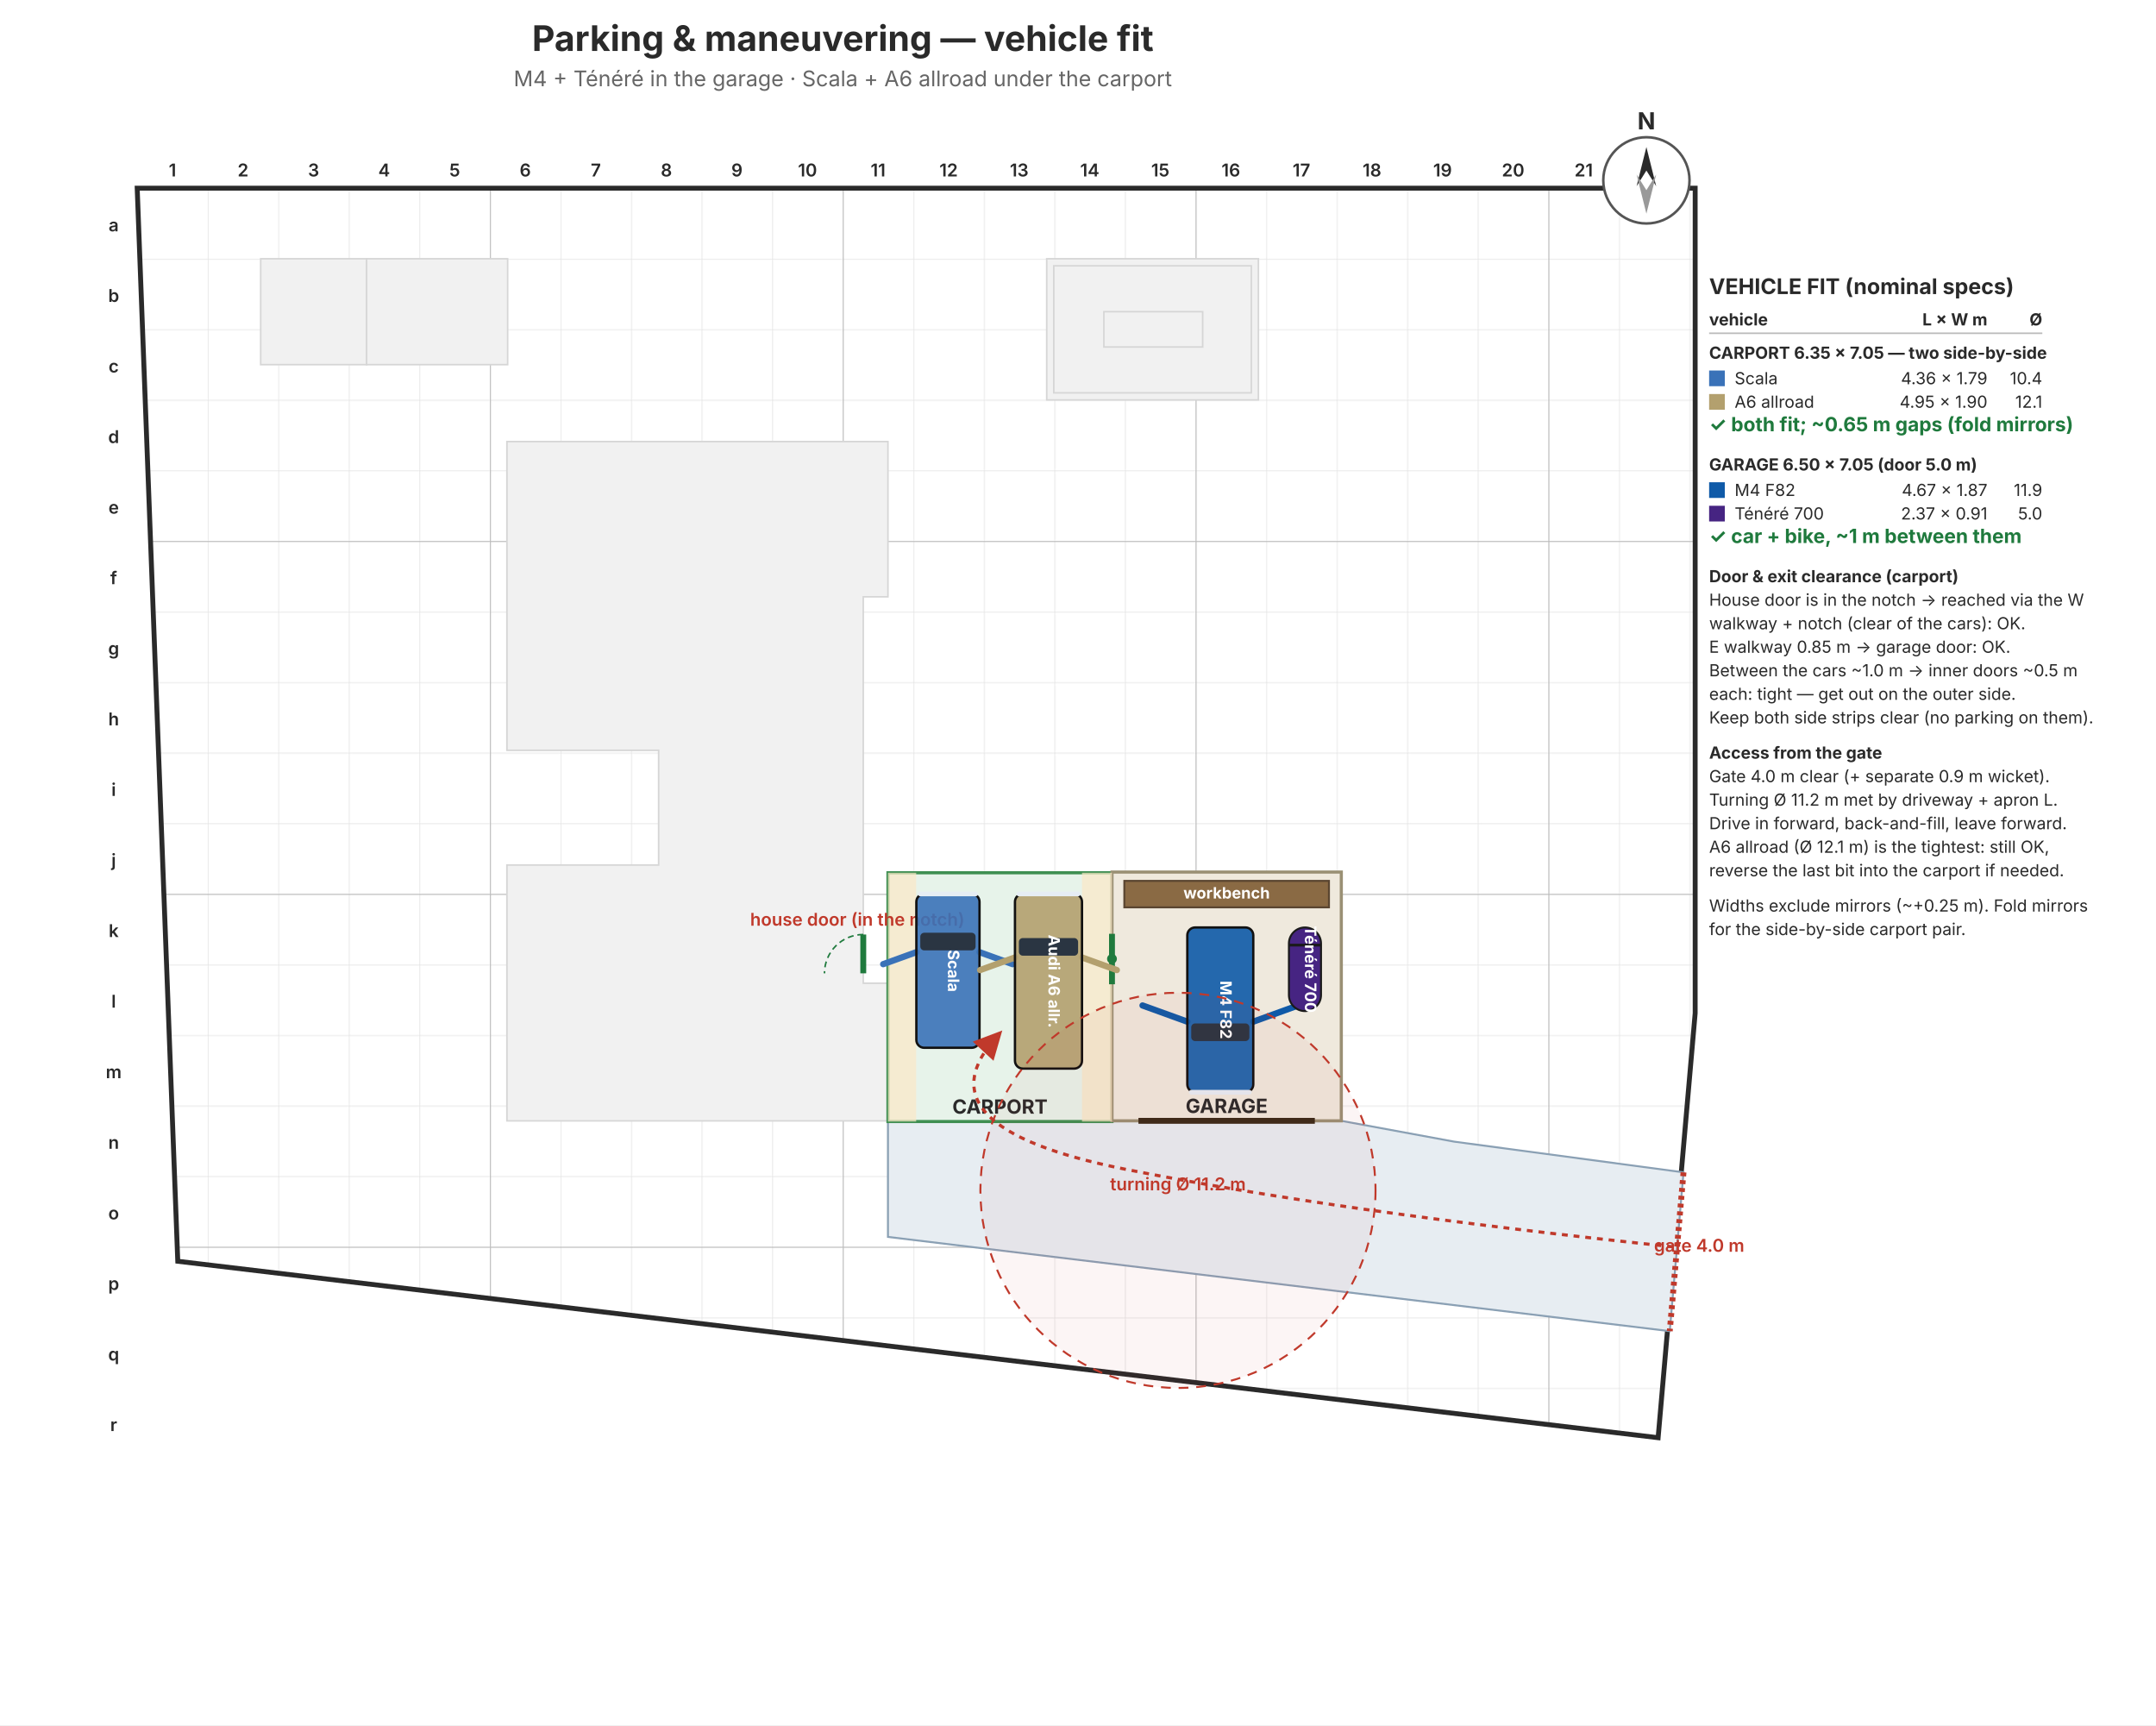
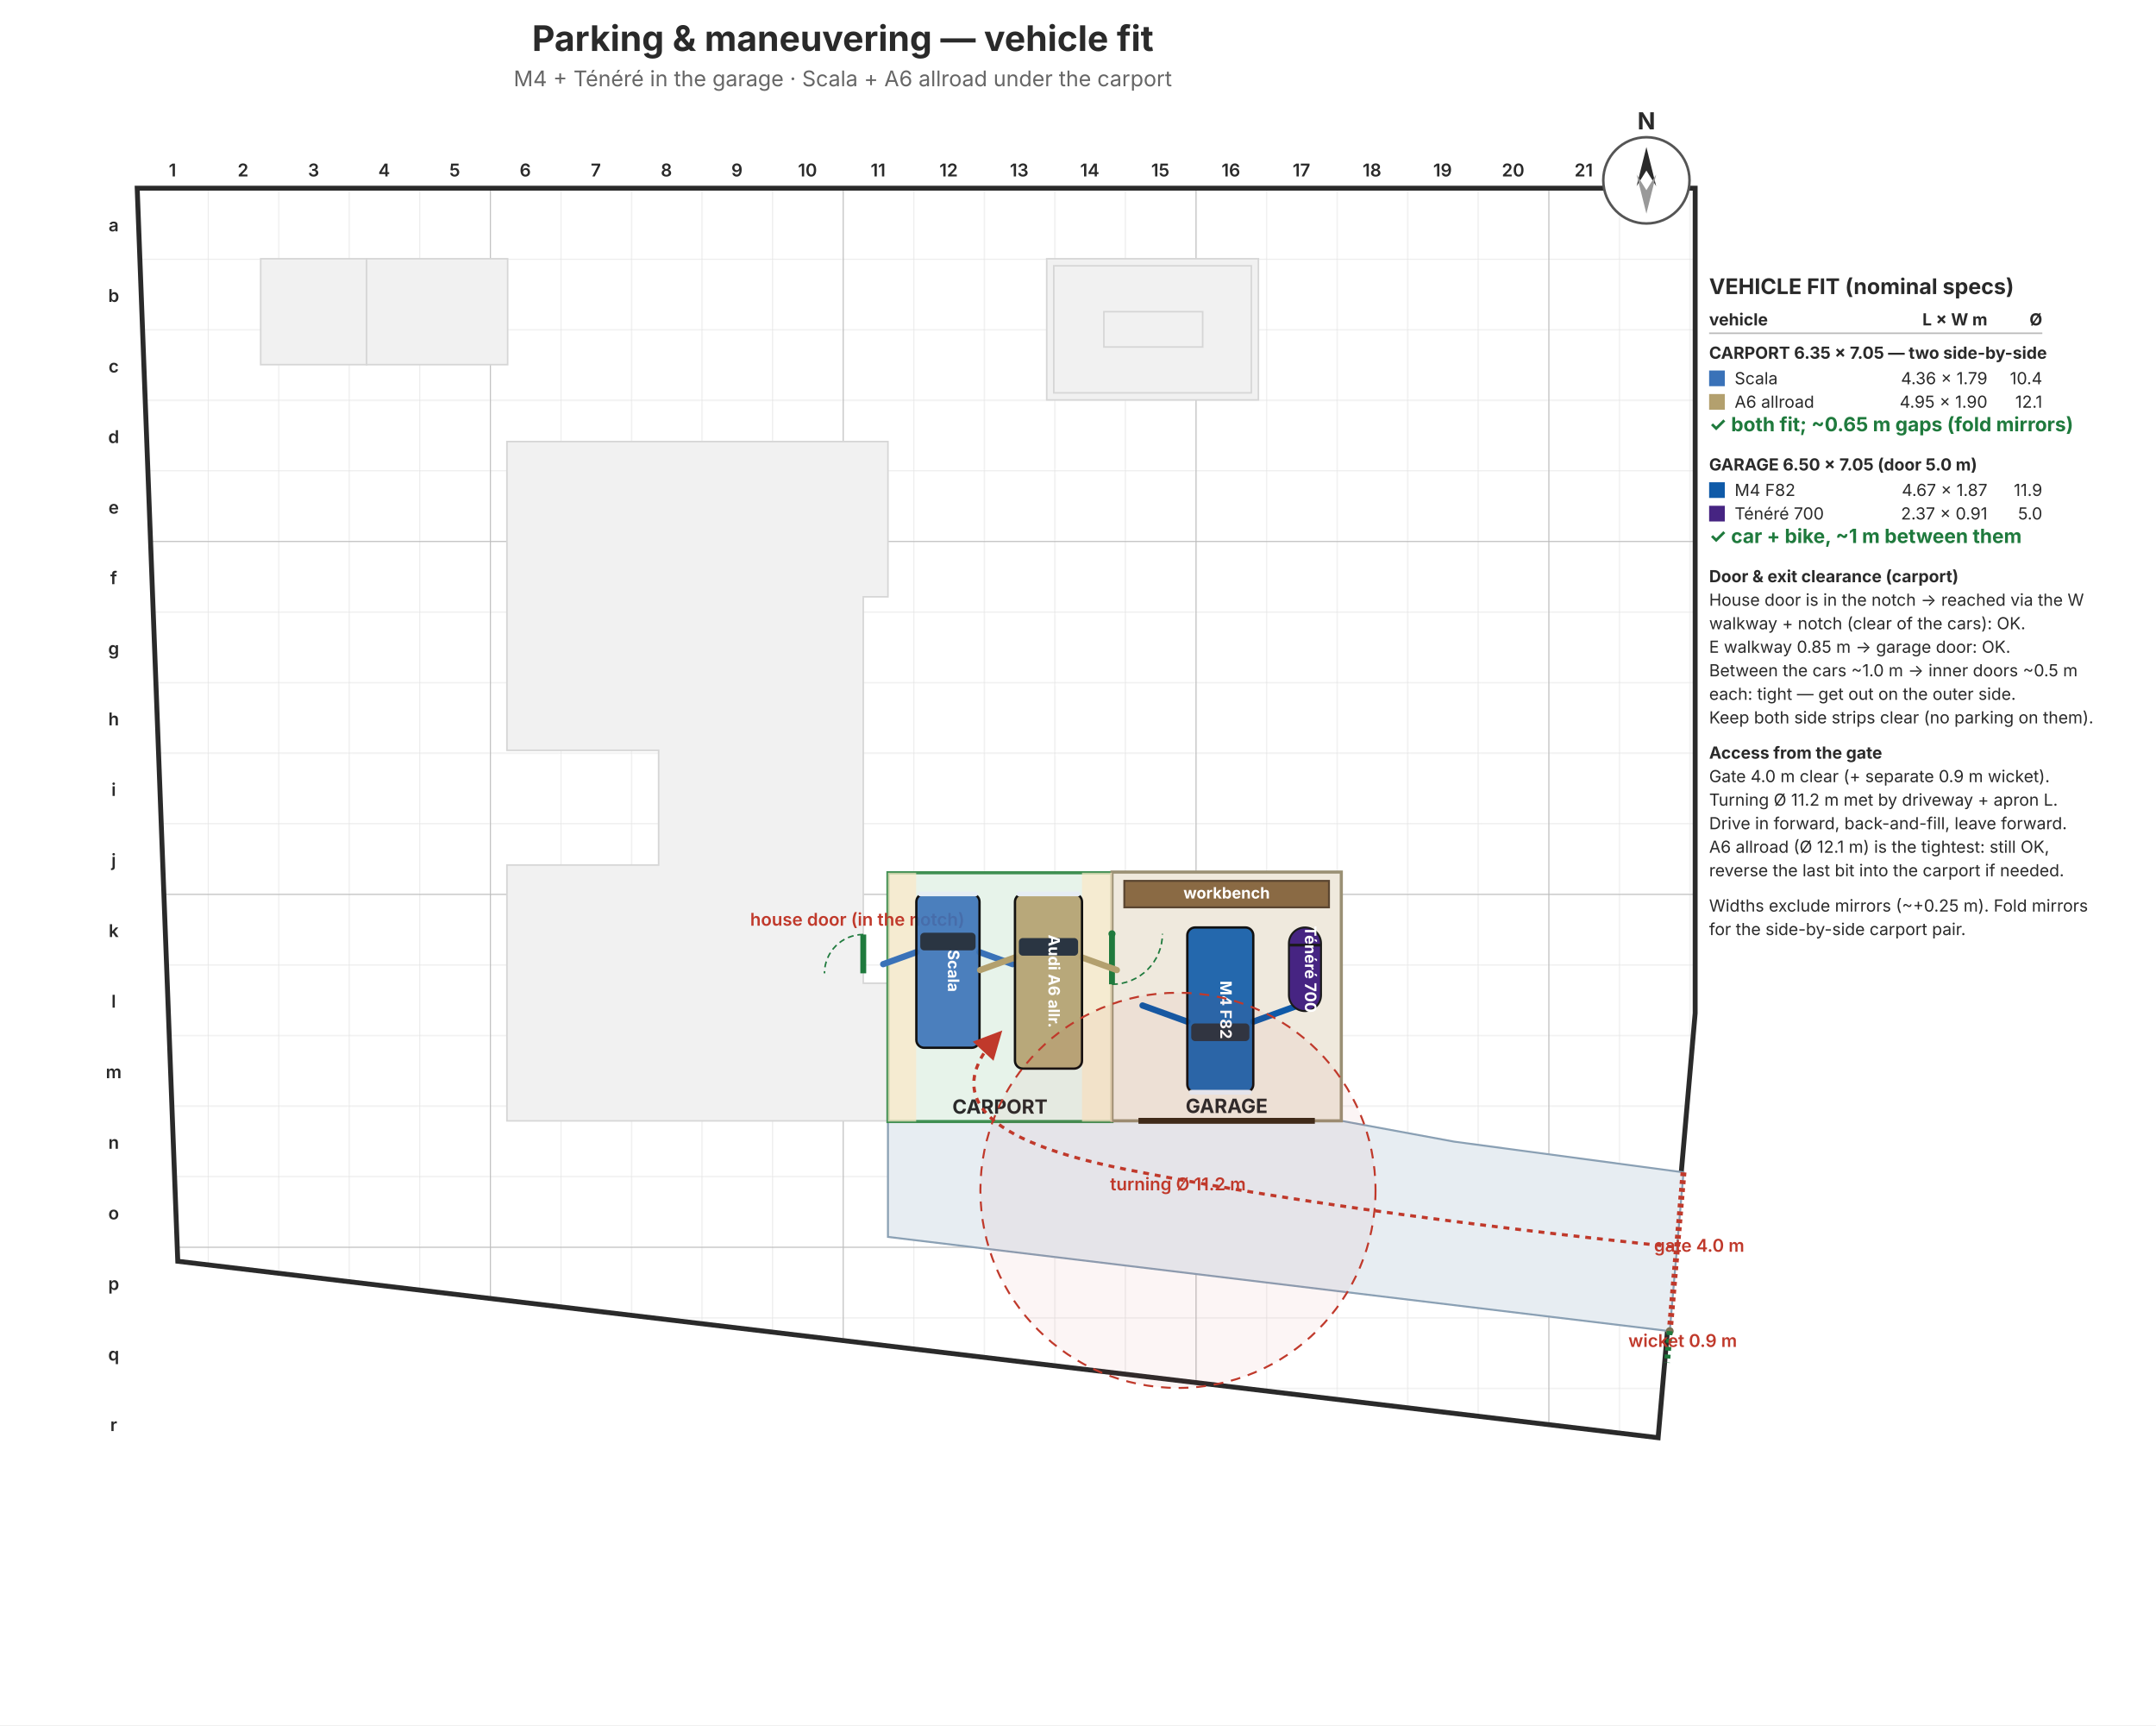
<svg xmlns="http://www.w3.org/2000/svg" viewBox="0 0 1100 880" font-family="-apple-system, BlinkMacSystemFont, sans-serif">
  <defs>
    <pattern id="cg" width="36" height="36" patternUnits="userSpaceOnUse">
      <path d="M 36 0 L 0 0 0 36" fill="none" stroke="#e2e2e2" stroke-width="0.6" />
    </pattern>
    <pattern id="mg" width="180" height="180" patternUnits="userSpaceOnUse">
      <rect width="180" height="180" fill="url(#cg)" />
      <path d="M 180 0 L 0 0 0 180" fill="none" stroke="#bcbcbc" stroke-width="1" />
    </pattern>
    <clipPath id="plot">
      <polygon points="0,0 794.88,0 794.88,420.84 775.98,637.38 20.7,547.38" />
    </clipPath>
    <marker id="arrow" markerWidth="9" markerHeight="9" refX="7" refY="4.5" orient="auto">
      <path d="M0,0 L9,4.5 L0,9 z" fill="#c0392b" />
    </marker>
  </defs>
  <style>
    text{font-family:-apple-system,sans-serif;fill:#2a2a2a}
    .title{font-size:18px;font-weight:700;text-anchor:middle}
    .sub{font-size:11px;fill:#666;text-anchor:middle}
    .axis{font-size:9px;fill:#777;text-anchor:middle;font-weight:600}
    .bay{font-size:10px;font-weight:700}
    .vlbl{font-size:8px;font-weight:700;fill:#fff}
    .dim{font-size:9px;fill:#c0392b;text-anchor:middle;font-weight:600}
    .ph{font-size:11px;font-weight:700}
    .pt{font-size:8.5px}
    .ok{font-size:10px;font-weight:700;fill:#1f7a3d}
  </style>
  <rect width="1100" height="880" fill="white" />
  <text x="430" y="26" class="title">Parking &amp; maneuvering — vehicle fit</text>
  <text x="430" y="44" class="sub">M4 + Ténéré in the garage · Scala + A6 allroad under the carport</text>
  <g transform="translate(70, 96)">
    <g clip-path="url(#plot)">
      <rect x="-50" y="-10" width="900" height="720" fill="url(#mg)" />
    </g>
    <polygon points="0,0 794.88,0 794.88,420.84 775.98,637.38 20.7,547.38" fill="none" stroke="#2a2a2a" stroke-width="2.5" />
    <g class="axis">
      <text x="18" y="-6">1</text>
      <text x="54" y="-6">2</text>
      <text x="90" y="-6">3</text>
      <text x="126" y="-6">4</text>
      <text x="162" y="-6">5</text>
      <text x="198" y="-6">6</text>
      <text x="234" y="-6">7</text>
      <text x="270" y="-6">8</text>
      <text x="306" y="-6">9</text>
      <text x="342" y="-6">10</text>
      <text x="378" y="-6">11</text>
      <text x="414" y="-6">12</text>
      <text x="450" y="-6">13</text>
      <text x="486" y="-6">14</text>
      <text x="522" y="-6">15</text>
      <text x="558" y="-6">16</text>
      <text x="594" y="-6">17</text>
      <text x="630" y="-6">18</text>
      <text x="666" y="-6">19</text>
      <text x="702" y="-6">20</text>
      <text x="738" y="-6">21</text>
      <text x="774" y="-6">22</text>
    </g>
    <g class="axis">
      <text x="-12" y="22">a</text>
      <text x="-12" y="58">b</text>
      <text x="-12" y="94">c</text>
      <text x="-12" y="130">d</text>
      <text x="-12" y="166">e</text>
      <text x="-12" y="202">f</text>
      <text x="-12" y="238">g</text>
      <text x="-12" y="274">h</text>
      <text x="-12" y="310">i</text>
      <text x="-12" y="346">j</text>
      <text x="-12" y="382">k</text>
      <text x="-12" y="418">l</text>
      <text x="-12" y="454">m</text>
      <text x="-12" y="490">n</text>
      <text x="-12" y="526">o</text>
      <text x="-12" y="562">p</text>
      <text x="-12" y="598">q</text>
      <text x="-12" y="634">r</text>
    </g>
    <g clip-path="url(#plot)" fill="#f1f1f1" stroke="#d6d6d6" stroke-width="0.8">
      <polygon points="188.64,129.24 383.04,129.24 383.04,208.44 370.44,208.44 370.44,405.54 383.04,405.54 383.04,475.74 188.64,475.74 188.64,345.24 266.04,345.24 266.04,286.74 188.64,286.74" />
      <rect x="117" y="36" width="72" height="54" />
      <rect x="63" y="36" width="54" height="54" />
      <rect x="464.04" y="36" width="108" height="72" />
      <rect x="467.64" y="39.6" width="100.8" height="64.8" />
      <rect x="493.2" y="63" width="50.4" height="18" />
    </g>
    <polygon points="383.04,349.2 497.34,349.2 497.34,475.74 614.34,475.74 671.94,486.36 788.94,502.02 781.92,583.02 383.04,534.96" fill="#e7edf2" stroke="#8aa0b4" stroke-width="1" />
    <rect x="383.04" y="349.2" width="114.3" height="126.9" fill="#e7f3ea" stroke="#3f8f52" stroke-width="1.6" />
    <rect x="497.34" y="348.84" width="117" height="126.9" fill="#efe9dd" stroke="#9a9074" stroke-width="1.6" />
    <line x1="510.84" y1="475.74" x2="600.84" y2="475.74" stroke="#3a2a18" stroke-width="3" />
    <text x="440.19" y="472.1" class="bay" fill="#2f6f43" text-anchor="middle">CARPORT</text>
    <text x="555.84" y="471.74" class="bay" fill="#7a6f52" text-anchor="middle">GARAGE</text>
    <rect x="503.64" y="353.34" width="104.4" height="13.5" fill="#8a6a44" stroke="#5a4530" stroke-width="1" />
    <text x="555.84" y="362.34" class="vlbl" text-anchor="middle" fill="#fff">workbench</text>
    <rect x="383.04" y="349.2" width="14.4" height="126.9" fill="#fbe9c7" fill-opacity="0.7" />
    <rect x="482.04" y="349.2" width="15.3" height="126.9" fill="#fbe9c7" fill-opacity="0.7" />
    <line x1="370.44" y1="380.7" x2="370.44" y2="400.5" stroke="#1f7a3d" stroke-width="3" />
    <path d="M 370.44,380.7 A 19.8 19.8 0 0 0 350.64,400.5" fill="none" stroke="#1f7a3d" stroke-width="0.8" stroke-dasharray="3,2" />
    <text x="367.44" y="376.2" class="dim" fill="#1f7a3d" text-anchor="end">house door (in the notch)</text>
    <line x1="497.34" y1="380.34" x2="497.34" y2="406.08" stroke="#1f7a3d" stroke-width="3" />
-     <circle cx="497.34" cy="393.12" r="2.5" fill="#1f7a3d" />
+     <path d="M 497.34,406.08 A 25.74 25.74 0 0 0 523.08,380.34" fill="none" stroke="#1f7a3d" stroke-width="0.8" stroke-dasharray="3,2" />
+     <circle cx="497.34" cy="380.34" r="1.8" fill="#1f7a3d" />
    <g transform="translate(413.64,399.24)">
      <line x1="-16.11" y1="-9.54" x2="-33.03" y2="-3.42" stroke="#3a72b8" stroke-width="3.2" stroke-linecap="round" />
      <line x1="16.11" y1="-9.54" x2="33.03" y2="-3.42" stroke="#3a72b8" stroke-width="3.2" stroke-linecap="round" />
      <rect x="-16.11" y="-39.24" width="32.22" height="78.48" rx="4" fill="#3a72b8" fill-opacity="0.9" stroke="#111" stroke-width="1.2" />
      <rect x="-14.11" y="-19.44" width="28.22" height="9" rx="2" fill="#2a3542" />
      <line x1="-14.11" y1="-39.24" x2="14.11" y2="-39.24" stroke="#e6edf4" stroke-width="2.4" stroke-linecap="round" />
    </g>
    <text x="413.64" y="399.24" class="vlbl" text-anchor="middle" transform="rotate(90 413.64 399.24)">Scala</text>
    <g transform="translate(464.94,404.55)">
      <line x1="-17.1" y1="-12.15" x2="-34.866" y2="-5.724" stroke="#b3a06e" stroke-width="3.2" stroke-linecap="round" />
      <line x1="17.1" y1="-12.15" x2="34.866" y2="-5.724" stroke="#b3a06e" stroke-width="3.2" stroke-linecap="round" />
      <rect x="-17.1" y="-44.55" width="34.2" height="89.1" rx="4" fill="#b3a06e" fill-opacity="0.9" stroke="#111" stroke-width="1.2" />
      <rect x="-15.1" y="-22.05" width="30.2" height="9" rx="2" fill="#2a3542" />
      <line x1="-15.1" y1="-44.55" x2="15.1" y2="-44.55" stroke="#e6edf4" stroke-width="2.4" stroke-linecap="round" />
    </g>
    <text x="464.94" y="404.55" class="vlbl" text-anchor="middle" transform="rotate(90 464.94 404.55)">Audi A6 allr.</text>
    <g transform="translate(552.6,419.13)">
      <line x1="-16.83" y1="6.03" x2="-39.672" y2="-2.232" stroke="#0f5aa8" stroke-width="3.2" stroke-linecap="round" />
      <line x1="16.83" y1="6.03" x2="39.672" y2="-2.232" stroke="#0f5aa8" stroke-width="3.2" stroke-linecap="round" />
      <rect x="-16.83" y="-42.03" width="33.66" height="84.06" rx="4" fill="#0f5aa8" fill-opacity="0.9" stroke="#111" stroke-width="1.2" />
      <rect x="-14.83" y="6.93" width="29.66" height="9" rx="2" fill="#2a3542" />
      <line x1="-14.83" y1="42.03" x2="14.83" y2="42.03" stroke="#e6edf4" stroke-width="2.4" stroke-linecap="round" />
    </g>
    <text x="552.6" y="419.13" class="vlbl" text-anchor="middle" transform="rotate(90 552.6 419.13)">M4 F82</text>
    <g transform="translate(595.8,398.43)">
      <rect x="-8.19" y="-21.33" width="16.38" height="42.66" rx="8.19" fill="#462482" stroke="#1a1a1a" stroke-width="1" />
      <line x1="-8.1" y1="-12.33" x2="8.1" y2="-12.33" stroke="#1a1a1a" stroke-width="1.4" />
    </g>
    <text x="595.8" y="398.43" class="vlbl" text-anchor="middle" transform="rotate(90 595.8 398.43)">Ténéré 700</text>
    <line x1="788.94" y1="502.02" x2="781.92" y2="583.02" stroke="#c0392b" stroke-width="3" stroke-dasharray="2,2" />
    <text x="796.94" y="542.52" class="dim" text-anchor="start">gate 4.0 m</text>
+     <circle cx="781.92" cy="583.02" r="2" fill="#7a6f52" />
+     <line x1="781.92" y1="583.02" x2="780.52" y2="599.16" stroke="#1f7a3d" stroke-width="3" stroke-dasharray="2,2" />
+     <text x="788.52" y="591.09" class="dim" fill="#1f7a3d" text-anchor="start">wicket 0.9 m</text>
    <circle cx="531" cy="511.2" r="100.8" fill="#c0392b" fill-opacity="0.05" stroke="#c0392b" stroke-width="1" stroke-dasharray="5,4" />
    <text x="531" y="511.2" class="dim">turning Ø 11.2 m</text>
    <path d="M 783.54,540 Q 612,522 504,500.4 T 439.2,432" fill="none" stroke="#c0392b" stroke-width="1.6" stroke-dasharray="3,3" marker-end="url(#arrow)" />
  </g>
  <g transform="translate(840, 92)">
    <circle r="22" fill="white" stroke="#555" stroke-width="1.3" />
    <path d="M 0 -17 L 5 3 L 0 -5 L -5 3 Z" fill="#2a2a2a" />
    <path d="M 0 5 L 5 -3 L 0 17 L -5 -3 Z" fill="#999" />
    <text y="-26" font-size="12" font-weight="700" text-anchor="middle">N</text>
  </g>
  <g transform="translate(872, 150)">
    <text x="0" y="0" class="ph">VEHICLE FIT (nominal specs)</text>
    <text x="0" y="16" class="pt" font-weight="700" fill="#555">vehicle</text>
    <text x="142" y="16" class="pt" font-weight="700" fill="#555" text-anchor="end">L × W m</text>
    <text x="170" y="16" class="pt" font-weight="700" fill="#555" text-anchor="end">Ø</text>
    <line x1="0" y1="20" x2="170" y2="20" stroke="#bbb" stroke-width="0.8" />
    <text x="0" y="33" class="pt" font-weight="700" fill="#333">CARPORT 6.35 × 7.05 — two side-by-side</text>
    <rect x="0" y="39" width="8" height="8" fill="#3a72b8" />
    <text x="13" y="46" class="pt">Scala</text>
    <text x="142" y="46" class="pt" text-anchor="end">4.36 × 1.79</text>
    <text x="170" y="46" class="pt" text-anchor="end">10.4</text>
    <rect x="0" y="51" width="8" height="8" fill="#b3a06e" />
    <text x="13" y="58" class="pt">A6 allroad</text>
    <text x="142" y="58" class="pt" text-anchor="end">4.95 × 1.90</text>
    <text x="170" y="58" class="pt" text-anchor="end">12.1</text>
    <text x="0" y="70" class="ok" font-size="8.5">✓ both fit; ~0.65 m gaps (fold mirrors)</text>
    <text x="0" y="90" class="pt" font-weight="700" fill="#333">GARAGE 6.50 × 7.05 (door 5.0 m)</text>
    <rect x="0" y="96" width="8" height="8" fill="#0f5aa8" />
    <text x="13" y="103" class="pt">M4 F82</text>
    <text x="142" y="103" class="pt" text-anchor="end">4.67 × 1.87</text>
    <text x="170" y="103" class="pt" text-anchor="end">11.9</text>
    <rect x="0" y="108" width="8" height="8" fill="#462482" />
    <text x="13" y="115" class="pt">Ténéré 700</text>
    <text x="142" y="115" class="pt" text-anchor="end">2.37 × 0.91</text>
    <text x="170" y="115" class="pt" text-anchor="end">5.0</text>
    <text x="0" y="127" class="ok" font-size="8.5">✓ car + bike, ~1 m between them</text>
    <text x="0" y="147" class="pt" fill="#444" font-weight="700">Door &amp; exit clearance (carport)</text>
    <text x="0" y="159" class="pt" fill="#555">House door is in the notch → reached via the W</text>
    <text x="0" y="171" class="pt" fill="#555">walkway + notch (clear of the cars): OK.</text>
    <text x="0" y="183" class="pt" fill="#555">E walkway 0.85 m → garage door: OK.</text>
    <text x="0" y="195" class="pt" fill="#555">Between the cars ~1.0 m → inner doors ~0.5 m</text>
    <text x="0" y="207" class="pt" fill="#555">each: tight — get out on the outer side.</text>
    <text x="0" y="219" class="pt" fill="#555">Keep both side strips clear (no parking on them).</text>
    <text x="0" y="237" class="pt" fill="#444" font-weight="700">Access from the gate</text>
    <text x="0" y="249" class="pt" fill="#555">Gate 4.0 m clear (+ separate 0.9 m wicket).</text>
    <text x="0" y="261" class="pt" fill="#555">Turning Ø 11.2 m met by driveway + apron L.</text>
    <text x="0" y="273" class="pt" fill="#555">Drive in forward, back-and-fill, leave forward.</text>
    <text x="0" y="285" class="pt" fill="#555">A6 allroad (Ø 12.1 m) is the tightest: still OK,</text>
    <text x="0" y="297" class="pt" fill="#555">reverse the last bit into the carport if needed.</text>
    <text x="0" y="315" class="pt" fill="#888">Widths exclude mirrors (~+0.25 m). Fold mirrors</text>
    <text x="0" y="327" class="pt" fill="#888">for the side-by-side carport pair.</text>
  </g>
</svg>
